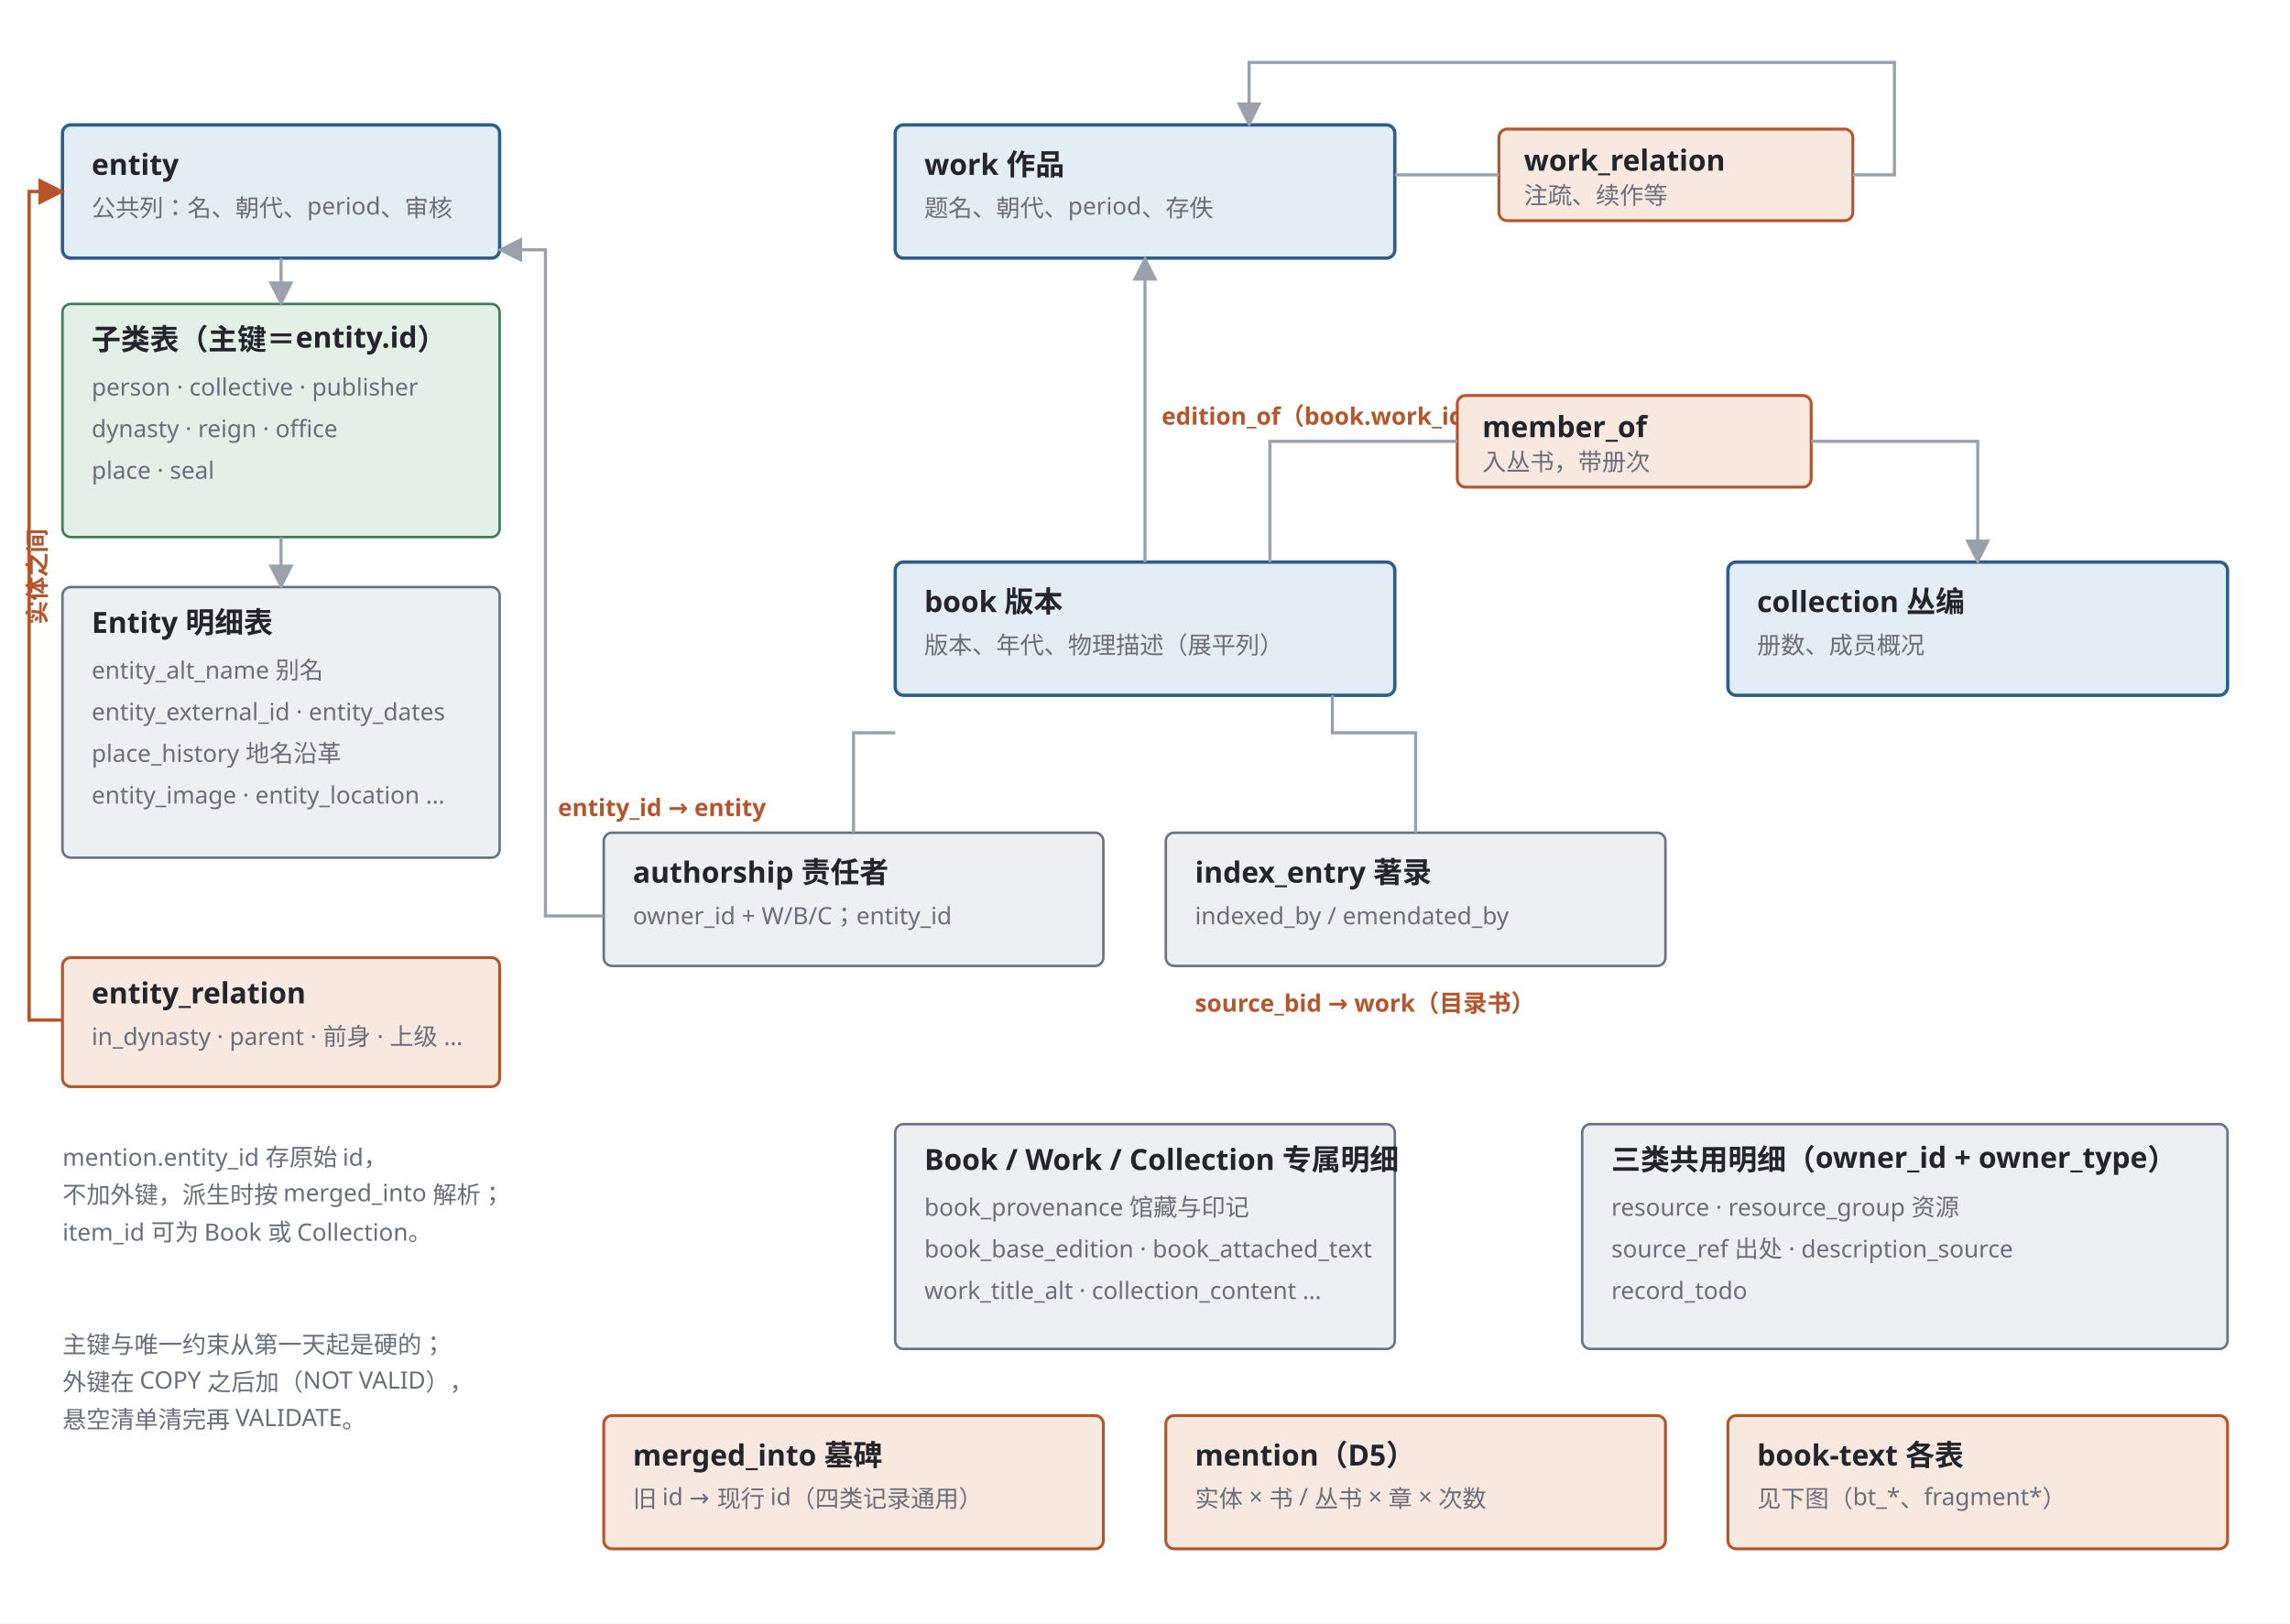
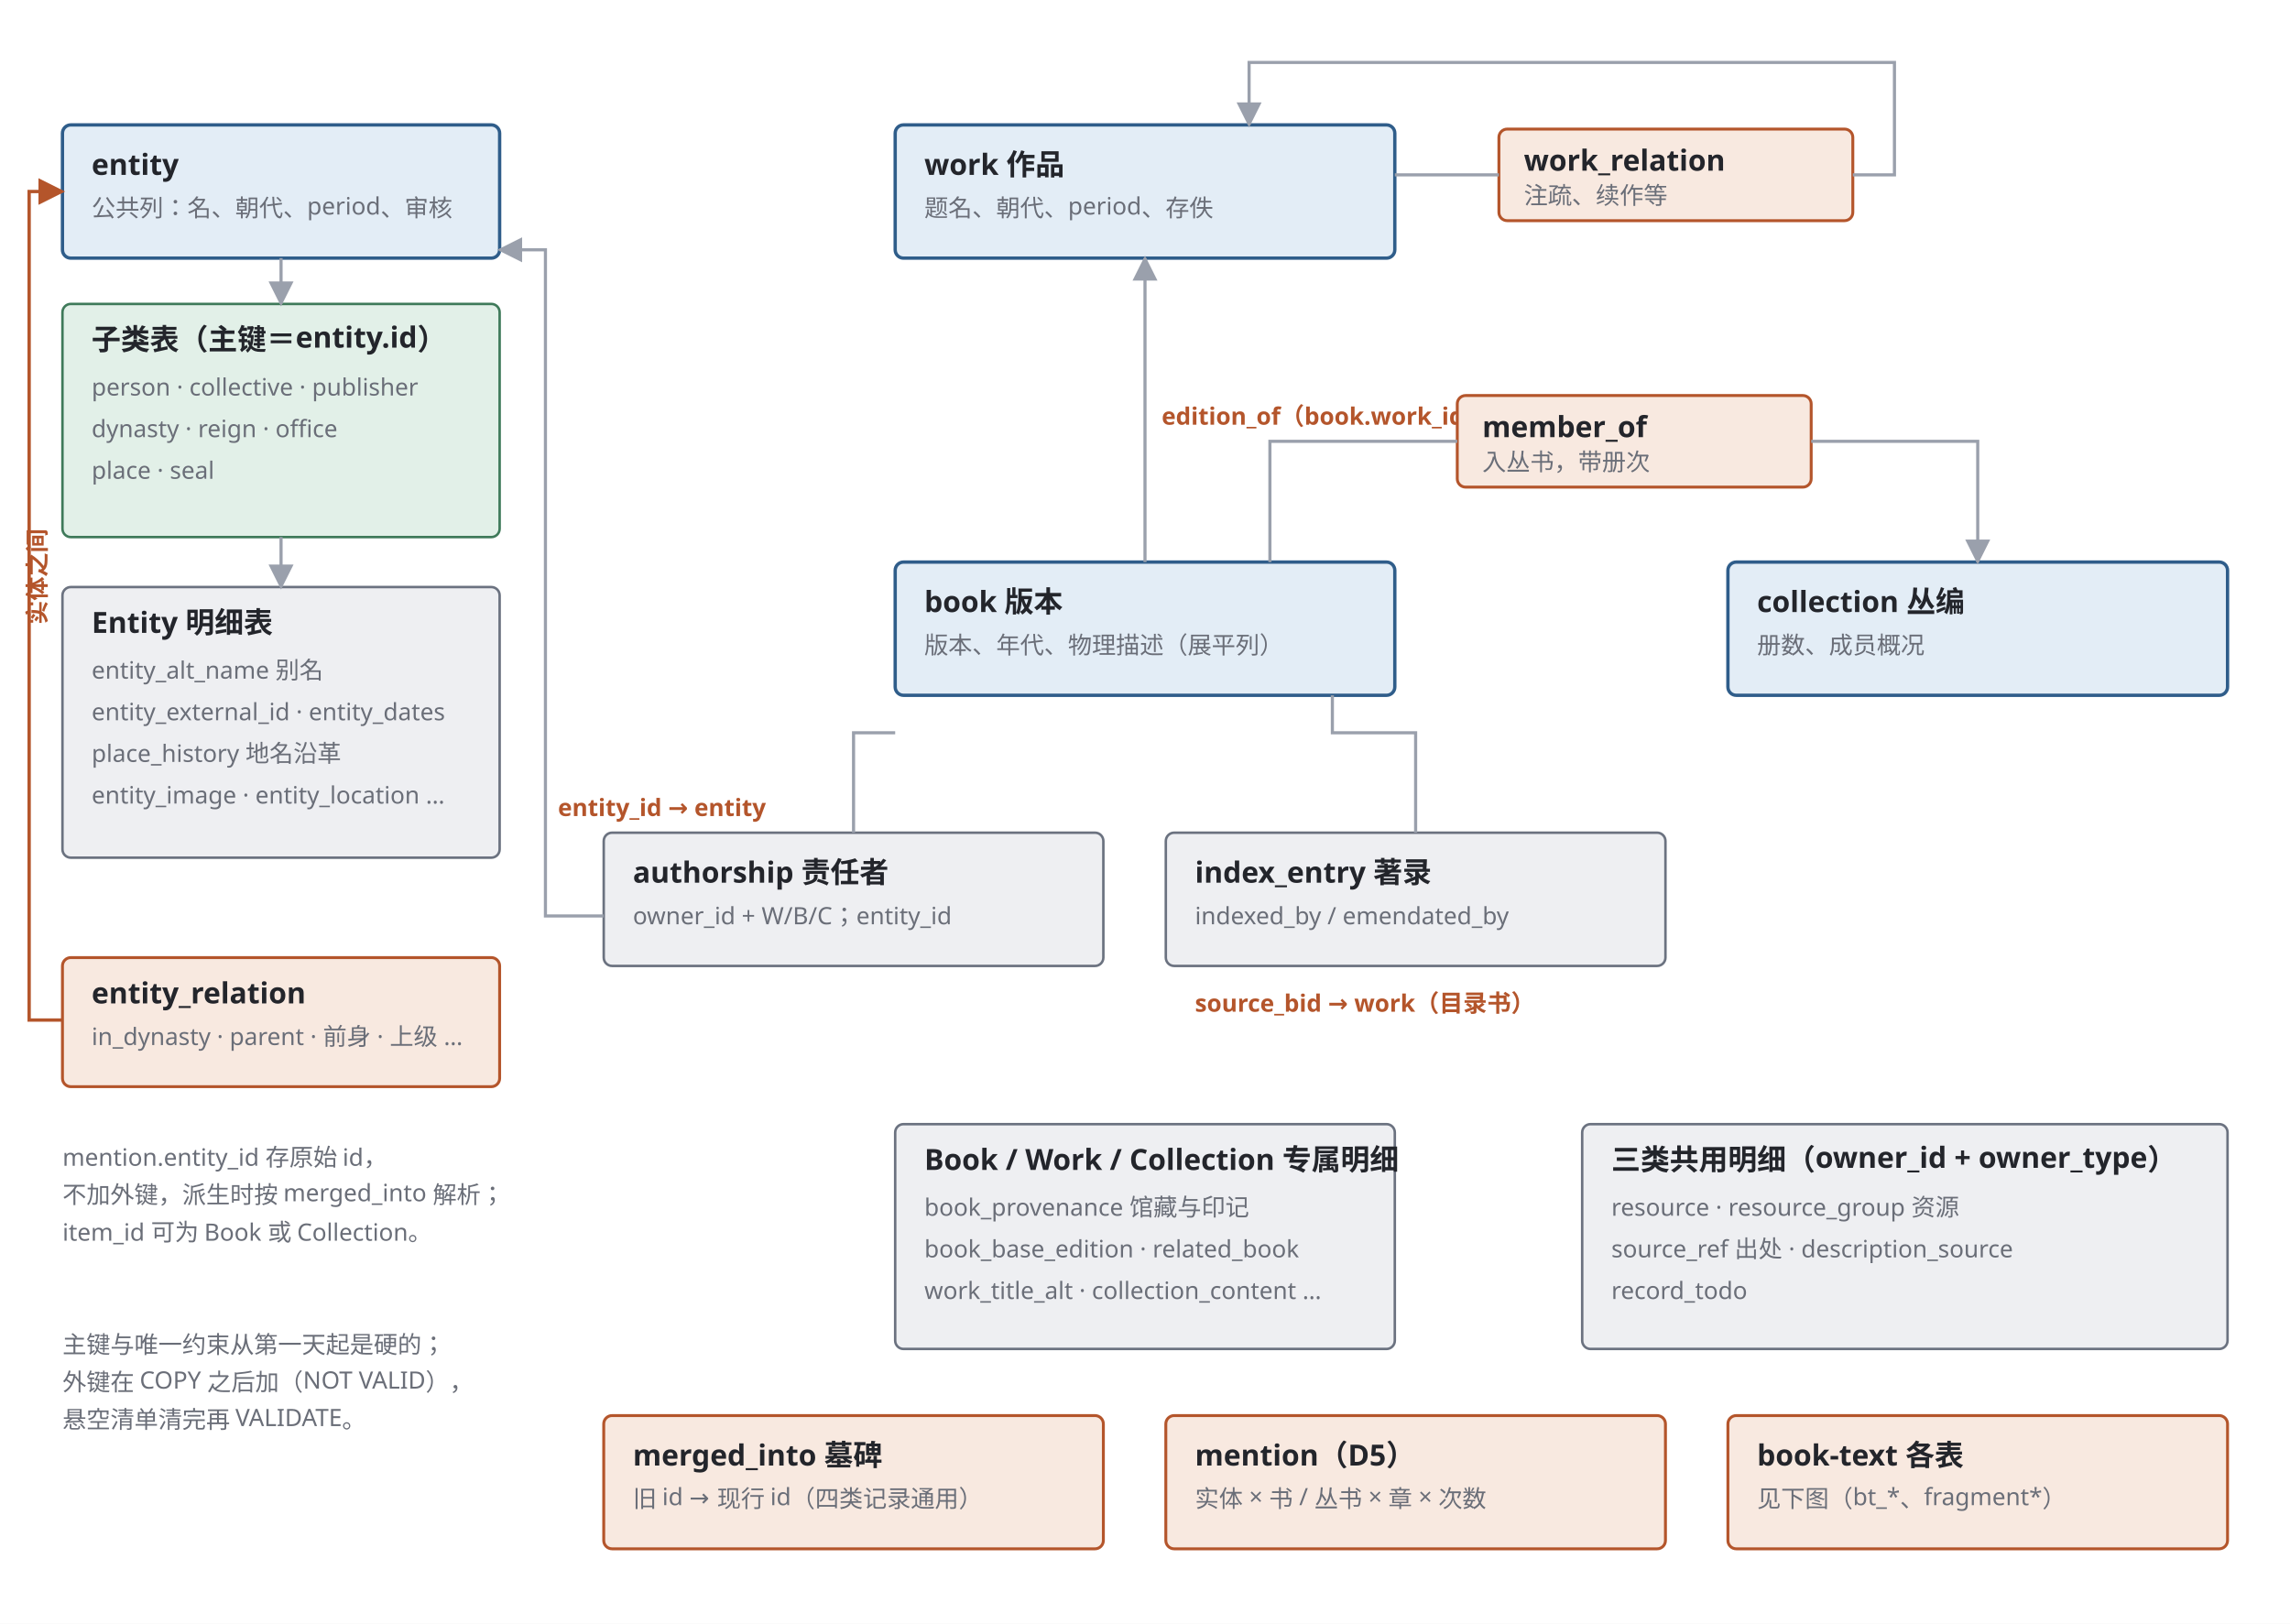
<svg xmlns="http://www.w3.org/2000/svg" viewBox="0 0 1100 780" role="img" aria-label="Work、Book、Collection、Entity 四张主表与明细表、关系表的连接关系">
  <style>text{fill:#23252b;font-size:12.5px;font-family:"Noto Sans SC","PingFang SC",sans-serif}
.t{font-weight:700;font-size:14px}.m{fill:#6a6e78;font-size:11.5px}
.main{fill:#e3edf6;stroke:#2f5d8a;stroke-width:1.6}
.sub{fill:#e2f0e8;stroke:#3f7a5a;stroke-width:1.2}
.det{fill:#eeeff2;stroke:#6b7280;stroke-width:1.2}
.rel{fill:#f8e9e0;stroke:#b4552b;stroke-width:1.4}
.e{stroke:#9aa0ac;stroke-width:1.5;fill:none}
.er{stroke:#b4552b;stroke-width:1.6;fill:none}
.h{font-size:15px;font-weight:700;fill:#6a6e78}.lab2{fill:#6a6e78;font-size:11.5px}h2{font-size:1.15rem;margin:0 0 10px}
.lab{fill:#b4552b;font-size:11.5px;font-weight:600}
</style>
  <rect width="100%" height="100%" fill="#ffffff" />
  <defs>
    <marker id="a" viewBox="0 0 10 10" refX="9" refY="5" markerWidth="8" markerHeight="8" orient="auto">
      <path d="M0 0L10 5L0 10z" fill="#9aa0ac" />
    </marker>
    <marker id="ar" viewBox="0 0 10 10" refX="9" refY="5" markerWidth="8" markerHeight="8" orient="auto">
      <path d="M0 0L10 5L0 10z" fill="#b4552b" />
    </marker>
  </defs>
  <rect class="main" x="30" y="60" width="210" height="64" rx="4" />
  <text class="t" x="44" y="84">entity</text>
  <text class="m" x="44" y="104">公共列：名、朝代、period、审核</text>
  <rect class="sub" x="30" y="146" width="210" height="112" rx="4" />
  <text class="t" x="44" y="168">子类表（主键＝entity.id）</text>
  <text class="m" x="44" y="190">person · collective · publisher</text>
  <text class="m" x="44" y="210">dynasty · reign · office</text>
  <text class="m" x="44" y="230">place · seal</text>
  <line class="e" x1="135" y1="124" x2="135" y2="146" marker-end="url(#a)" />
  <rect class="det" x="30" y="282" width="210" height="130" rx="4" />
  <text class="t" x="44" y="304">Entity 明细表</text>
  <text class="m" x="44" y="326">entity_alt_name 别名</text>
  <text class="m" x="44" y="346">entity_external_id · entity_dates</text>
  <text class="m" x="44" y="366">place_history 地名沿革</text>
  <text class="m" x="44" y="386">entity_image · entity_location …</text>
  <line class="e" x1="135" y1="258" x2="135" y2="282" marker-end="url(#a)" />
  <rect class="rel" x="30" y="460" width="210" height="62" rx="4" />
  <text class="t" x="44" y="482">entity_relation</text>
  <text class="m" x="44" y="502">in_dynasty · parent · 前身 · 上级 …</text>
  <path class="er" d="M30 490 H14 V92 H30" marker-end="url(#ar)" />
  <text class="lab" x="22" y="300" transform="rotate(-90 22 300)">实体之间</text>
  <rect class="main" x="430" y="60" width="240" height="64" rx="4" />
  <text class="t" x="444" y="84">work 作品</text>
  <text class="m" x="444" y="104">题名、朝代、period、存佚</text>
  <rect class="main" x="430" y="270" width="240" height="64" rx="4" />
  <text class="t" x="444" y="294">book 版本</text>
  <text class="m" x="444" y="314">版本、年代、物理描述（展平列）</text>
  <line class="e" x1="550" y1="270" x2="550" y2="124" marker-end="url(#a)" />
  <text class="lab" x="558" y="204">edition_of（book.work_id）</text>
  <rect class="main" x="830" y="270" width="240" height="64" rx="4" />
  <text class="t" x="844" y="294">collection 丛编</text>
  <text class="m" x="844" y="314">册数、成员概况</text>
  <rect class="rel" x="700" y="190" width="170" height="44" rx="4" />
  <text class="t" x="712" y="210">member_of</text>
  <text class="m" x="712" y="226">入丛书，带册次</text>
  <path class="e" d="M610 270 V212 H700" />
  <path class="e" d="M870 212 H950 V270" marker-end="url(#a)" />
  <rect class="rel" x="720" y="62" width="170" height="44" rx="4" />
  <text class="t" x="732" y="82">work_relation</text>
  <text class="m" x="732" y="98">注疏、续作等</text>
  <path class="e" d="M670 84 H720" />
  <path class="e" d="M890 84 H910 V30 H600 V60" marker-end="url(#a)" />
  <rect class="det" x="290" y="400" width="240" height="64" rx="4" />
  <text class="t" x="304" y="424">authorship 责任者</text>
  <text class="m" x="304" y="444">owner_id + W/B/C；entity_id</text>
  <path class="e" d="M410 400 V352 H430" />
  <path class="e" d="M290 440 H262 V120 H240" marker-end="url(#a)" />
  <text class="lab" x="268" y="392">entity_id → entity</text>
  <rect class="det" x="560" y="400" width="240" height="64" rx="4" />
  <text class="t" x="574" y="424">index_entry 著录</text>
  <text class="m" x="574" y="444">indexed_by / emendated_by</text>
  <path class="e" d="M680 400 V352 H640 V334" />
  <text class="lab" x="574" y="486">source_bid → work（目录书）</text>
  <rect class="det" x="430" y="540" width="240" height="108" rx="4" />
  <text class="t" x="444" y="562">Book / Work / Collection 专属明细</text>
  <text class="m" x="444" y="584">book_provenance 馆藏与印记</text>
-   <text class="m" x="444" y="604">book_base_edition · book_attached_text</text>
+   <text class="m" x="444" y="604">book_base_edition · related_book</text>
  <text class="m" x="444" y="624">work_title_alt · collection_content …</text>
  <rect class="det" x="760" y="540" width="310" height="108" rx="4" />
  <text class="t" x="774" y="562">三类共用明细（owner_id + owner_type）</text>
  <text class="m" x="774" y="584">resource · resource_group 资源</text>
  <text class="m" x="774" y="604">source_ref 出处 · description_source</text>
  <text class="m" x="774" y="624">record_todo</text>
  <rect class="rel" x="290" y="680" width="240" height="64" rx="4" />
  <text class="t" x="304" y="704">merged_into 墓碑</text>
  <text class="m" x="304" y="724">旧 id → 现行 id（四类记录通用）</text>
  <rect class="rel" x="560" y="680" width="240" height="64" rx="4" />
  <text class="t" x="574" y="704">mention（D5）</text>
  <text class="m" x="574" y="724">实体 × 书 / 丛书 × 章 × 次数</text>
  <rect class="rel" x="830" y="680" width="240" height="64" rx="4" />
  <text class="t" x="844" y="704">book-text 各表</text>
  <text class="m" x="844" y="724">见下图（bt_*、fragment*）</text>
  <text class="m" x="30" y="560">mention.entity_id 存原始 id，</text>
  <text class="m" x="30" y="578">不加外键，派生时按 merged_into 解析；</text>
  <text class="m" x="30" y="596">item_id 可为 Book 或 Collection。</text>
  <text class="m" x="30" y="650">主键与唯一约束从第一天起是硬的；</text>
  <text class="m" x="30" y="668">外键在 COPY 之后加（NOT VALID），</text>
  <text class="m" x="30" y="686">悬空清单清完再 VALIDATE。</text>
</svg>
